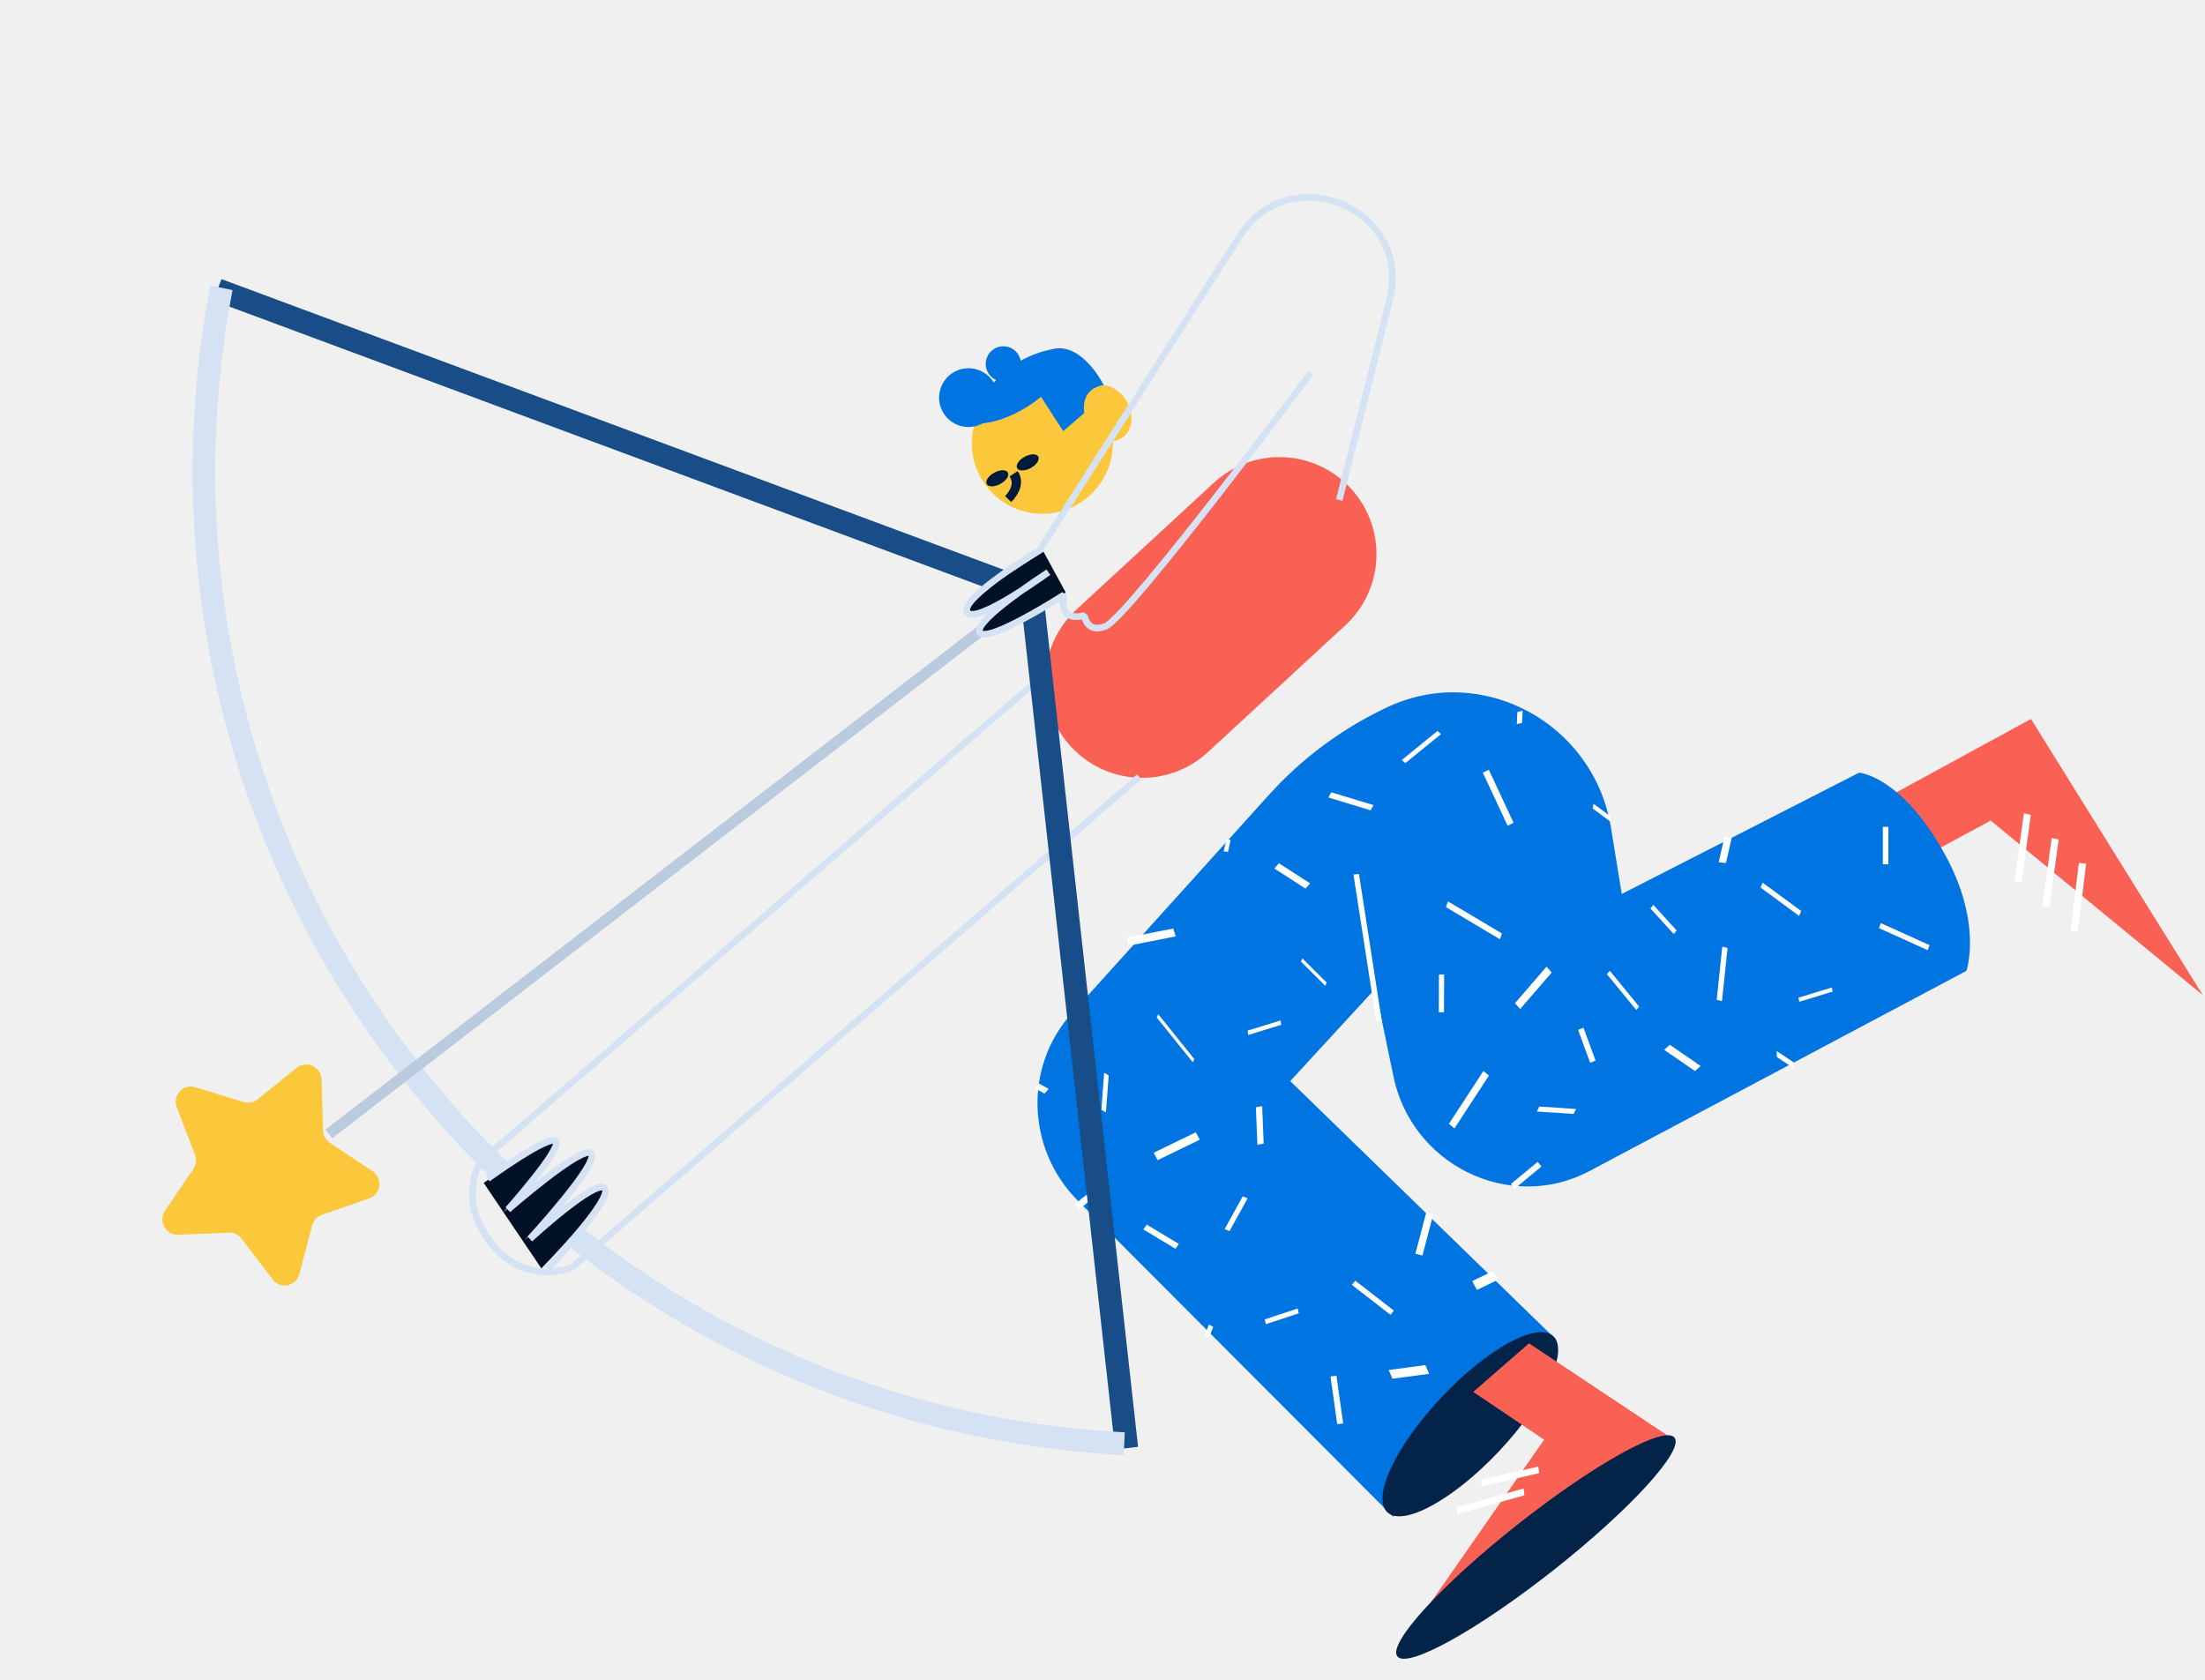
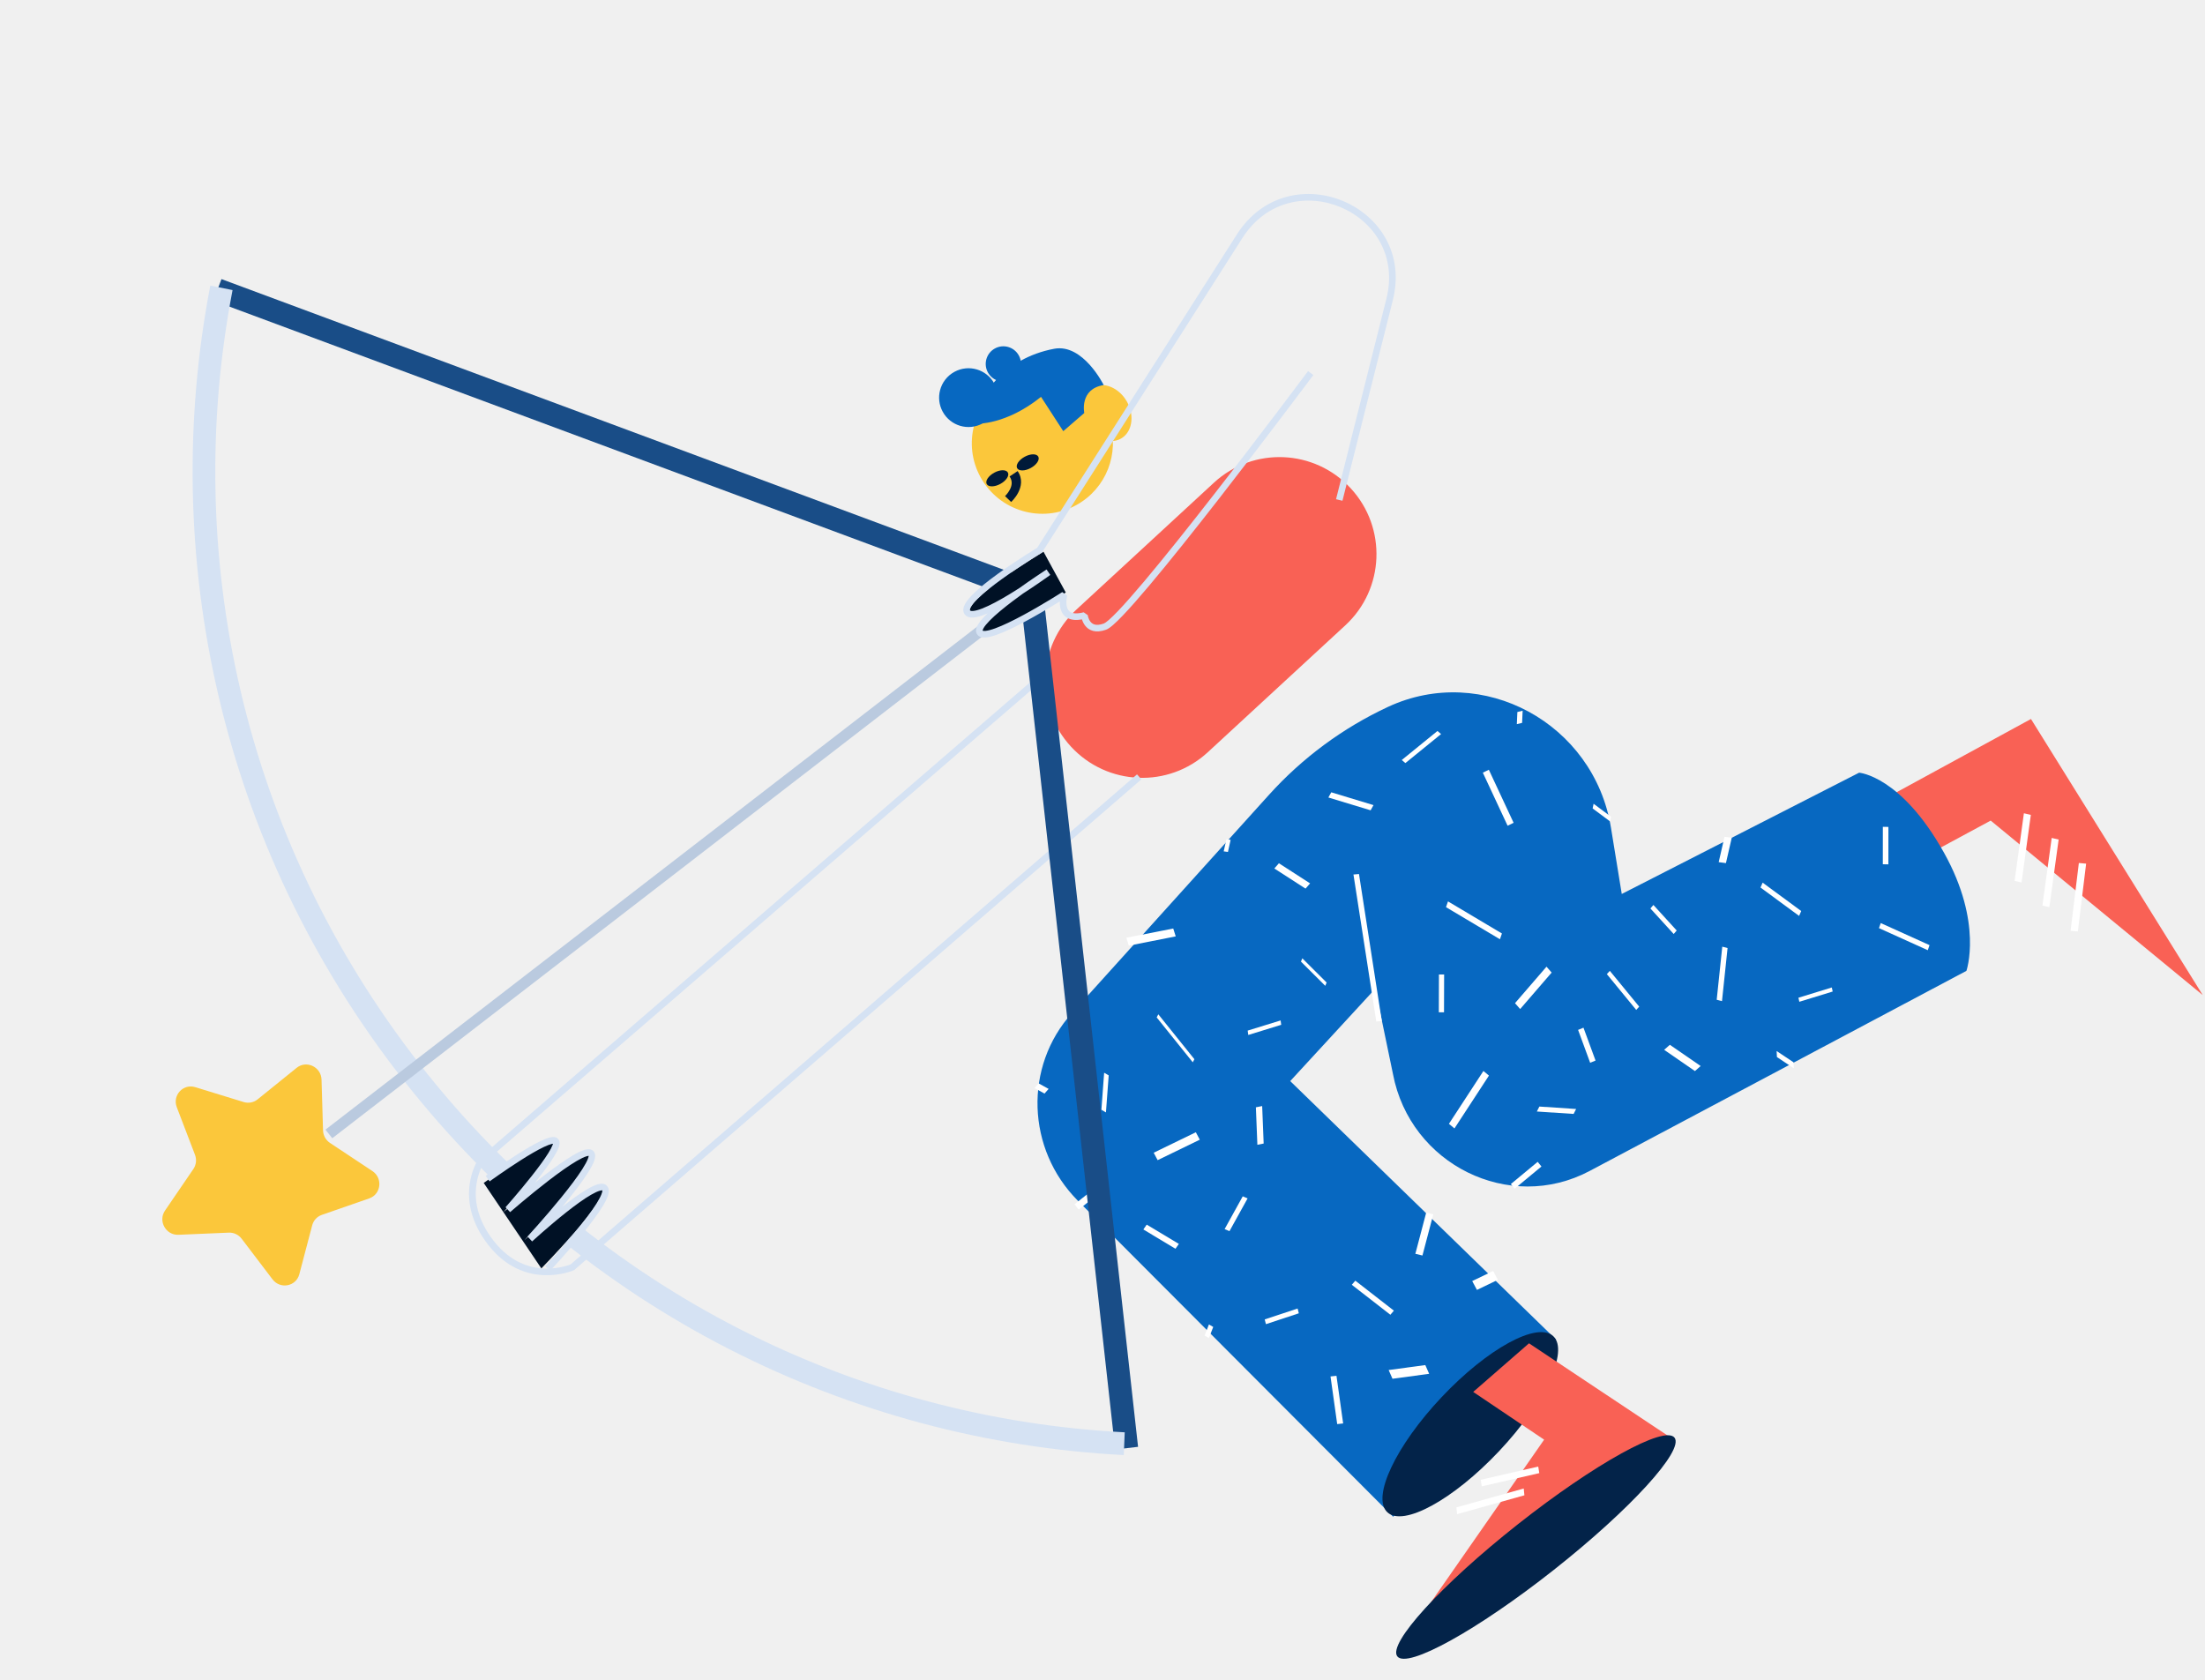
<svg xmlns="http://www.w3.org/2000/svg" width="709" height="540" viewBox="0 0 709 540" fill="none">
  <path d="M604.97 257.418L653.042 231.212L708.277 320.004L640.092 263.888L604.137 283.289" fill="#F96155" />
  <path fill-rule="evenodd" clip-rule="evenodd" d="M650.012 283.798L652.996 262.06L650.767 261.535L647.783 283.274L650.012 283.798Z" fill="white" />
  <path fill-rule="evenodd" clip-rule="evenodd" d="M658.955 291.73L661.939 269.991L659.709 269.467L656.725 291.206L658.955 291.73Z" fill="white" />
  <path fill-rule="evenodd" clip-rule="evenodd" d="M668.118 299.536L670.778 277.738L668.439 277.524L665.779 299.323L668.118 299.536Z" fill="white" />
-   <path d="M521.463 287.484L517.994 266.183C512.515 232.565 476.676 213.153 446.269 227.337C431.755 234.107 418.75 243.722 408.004 255.634L344.667 325.806C329.192 342.949 330.041 369.551 346.594 386.145L447.956 487.762L500.345 430.782L414.86 347.659L442.205 317.955L447.897 345.383C453.437 374.517 485.372 390.252 511.156 376.552L632.285 312.21C632.285 312.21 637.669 296.796 625.104 274.263C611.272 249.449 597.781 248.483 597.781 248.483L521.463 287.484Z" fill="#0074E0" />
+   <path d="M521.463 287.484L517.994 266.183C512.515 232.565 476.676 213.153 446.269 227.337C431.755 234.107 418.75 243.722 408.004 255.634L344.667 325.806C329.192 342.949 330.041 369.551 346.594 386.145L447.956 487.762L500.345 430.782L414.86 347.659L442.205 317.955L447.897 345.383C453.437 374.517 485.372 390.252 511.156 376.552L632.285 312.21C632.285 312.21 637.669 296.796 625.104 274.263C611.272 249.449 597.781 248.483 597.781 248.483L521.463 287.484Z" fill="#0768C1" />
  <path fill-rule="evenodd" clip-rule="evenodd" d="M444.31 328.349L436.972 281.069L435.194 281.227L442.533 328.506L444.31 328.349Z" fill="white" />
  <path d="M446.077 486.302C440.982 481.498 448.799 464.933 463.537 449.302C478.275 433.671 494.353 424.893 499.448 429.697C504.543 434.501 496.725 451.067 481.987 466.698C467.249 482.329 451.172 491.106 446.077 486.302Z" fill="#032349" />
  <path d="M491.639 431.984L537.266 462.349L454.556 523.239L496.501 462.971L473.696 447.619" fill="#F96155" />
  <path d="M449.304 532.672C446.109 528.625 463.467 509.594 488.076 490.166C512.684 470.737 535.223 458.268 538.419 462.315C541.614 466.362 524.255 485.393 499.647 504.822C475.038 524.25 452.499 536.719 449.304 532.672Z" fill="#032349" />
  <path fill-rule="evenodd" clip-rule="evenodd" d="M476.448 477.982L494.947 473.729L494.603 471.623L476.104 475.877L476.448 477.982Z" fill="white" />
  <path fill-rule="evenodd" clip-rule="evenodd" d="M468.516 486.928L490.158 480.858L489.943 478.676L468.3 484.746L468.516 486.928Z" fill="white" />
  <path fill-rule="evenodd" clip-rule="evenodd" d="M620.426 303.94L604.736 296.841L604.172 298.47L619.862 305.569L620.426 303.94Z" fill="white" />
  <path fill-rule="evenodd" clip-rule="evenodd" d="M607.195 277.959L607.204 265.922L605.414 265.891L605.405 277.929L607.195 277.959Z" fill="white" />
  <path fill-rule="evenodd" clip-rule="evenodd" d="M579.171 292.971L566.762 283.844L566.075 285.41L578.483 294.538L579.171 292.971Z" fill="white" />
  <path fill-rule="evenodd" clip-rule="evenodd" d="M578.557 322.154L589.286 318.858L588.999 317.556L578.27 320.853L578.557 322.154Z" fill="white" />
  <path fill-rule="evenodd" clip-rule="evenodd" d="M553.691 321.948L555.484 304.874L553.784 304.432L551.991 321.507L553.691 321.948Z" fill="white" />
  <path fill-rule="evenodd" clip-rule="evenodd" d="M554.96 277.56L556.831 269.403L554.503 269.094L552.632 277.251L554.96 277.56Z" fill="white" />
  <path fill-rule="evenodd" clip-rule="evenodd" d="M530.673 292.145L538.162 300.355L539.13 299.233L531.641 291.024L530.673 292.145Z" fill="white" />
  <path fill-rule="evenodd" clip-rule="evenodd" d="M527.072 323.717L517.628 312.209L516.67 313.262L526.115 324.77L527.072 323.717Z" fill="white" />
  <path fill-rule="evenodd" clip-rule="evenodd" d="M535.094 337.604L544.993 344.431L546.833 342.814L536.934 335.987L535.094 337.604Z" fill="white" />
  <path fill-rule="evenodd" clip-rule="evenodd" d="M467.671 362.881L478.761 345.887L476.981 344.409L465.892 361.403L467.671 362.881Z" fill="white" />
  <path fill-rule="evenodd" clip-rule="evenodd" d="M494.162 357.442L505.982 358.223L506.79 356.631L494.971 355.849L494.162 357.442Z" fill="white" />
  <path fill-rule="evenodd" clip-rule="evenodd" d="M571.359 339.932L576.787 343.535L576.687 341.599L571.258 337.996L571.359 339.932Z" fill="white" />
  <path fill-rule="evenodd" clip-rule="evenodd" d="M507.424 331.197L511.303 341.767L513.033 341.055L509.155 330.485L507.424 331.197Z" fill="white" />
  <path fill-rule="evenodd" clip-rule="evenodd" d="M488.793 324.493L498.921 312.761L497.268 310.869L487.14 322.601L488.793 324.493Z" fill="white" />
  <path fill-rule="evenodd" clip-rule="evenodd" d="M394.835 273.969L395.7 270.078L394.338 269.89L393.473 273.782L394.835 273.969Z" fill="white" />
  <path fill-rule="evenodd" clip-rule="evenodd" d="M462.681 313.375L462.644 325.538L464.311 325.531L464.348 313.368L462.681 313.375Z" fill="white" />
  <path fill-rule="evenodd" clip-rule="evenodd" d="M464.951 291.728L482.296 302.051L482.934 300.193L465.589 289.87L464.951 291.728Z" fill="white" />
  <path fill-rule="evenodd" clip-rule="evenodd" d="M512.102 259.979L517.7 264.149L518.006 262.644L512.408 258.474L512.102 259.979Z" fill="white" />
  <path fill-rule="evenodd" clip-rule="evenodd" d="M486.686 264.593L478.726 247.535L476.794 248.478L484.754 265.536L486.686 264.593Z" fill="white" />
  <path fill-rule="evenodd" clip-rule="evenodd" d="M489.42 232.457L489.592 228.552L487.895 228.973L487.724 232.878L489.42 232.457Z" fill="white" />
  <path fill-rule="evenodd" clip-rule="evenodd" d="M441.639 258.909L428.057 254.79L427.129 256.461L440.711 260.58L441.639 258.909Z" fill="white" />
  <path fill-rule="evenodd" clip-rule="evenodd" d="M409.753 279.29L419.782 285.761L421.249 284.079L411.22 277.608L409.753 279.29Z" fill="white" />
  <path fill-rule="evenodd" clip-rule="evenodd" d="M418.311 309.235L426.123 317.022L426.564 315.968L418.752 308.182L418.311 309.235Z" fill="white" />
  <path fill-rule="evenodd" clip-rule="evenodd" d="M332.654 349.903L335.858 351.673L337.173 350.169L333.969 348.399L332.654 349.903Z" fill="white" />
  <path fill-rule="evenodd" clip-rule="evenodd" d="M346.844 388.985L355.581 382.053L354.24 380.349L345.503 387.28L346.844 388.985Z" fill="white" />
  <path fill-rule="evenodd" clip-rule="evenodd" d="M367.638 395.374L377.967 401.574L379.049 400.017L368.72 393.816L367.638 395.374Z" fill="white" />
  <path fill-rule="evenodd" clip-rule="evenodd" d="M399.593 384.723L393.765 395.262L395.327 395.917L401.155 385.378L399.593 384.723Z" fill="white" />
  <path fill-rule="evenodd" clip-rule="evenodd" d="M388.724 425.92L387.333 429.488L388.713 430.292L390.103 426.725L388.724 425.92Z" fill="white" />
  <path fill-rule="evenodd" clip-rule="evenodd" d="M372.231 373.087L385.782 366.505L384.512 364.114L370.961 370.696L372.231 373.087Z" fill="white" />
  <path fill-rule="evenodd" clip-rule="evenodd" d="M474.897 414.811L481.632 411.568L480.114 408.725L473.378 411.968L474.897 414.811Z" fill="white" />
  <path fill-rule="evenodd" clip-rule="evenodd" d="M355.031 344.971L354.145 356.88L355.608 357.734L356.493 345.825L355.031 344.971Z" fill="white" />
  <path fill-rule="evenodd" clip-rule="evenodd" d="M371.923 327.181L383.526 341.615L384.047 340.62L372.444 326.186L371.923 327.181Z" fill="white" />
  <path fill-rule="evenodd" clip-rule="evenodd" d="M411.772 328.156L401.18 331.422L401.373 332.827L411.965 329.561L411.772 328.156Z" fill="white" />
  <path fill-rule="evenodd" clip-rule="evenodd" d="M377.243 298.591L362.16 301.567L362.963 304.102L378.046 301.126L377.243 298.591Z" fill="white" />
  <path fill-rule="evenodd" clip-rule="evenodd" d="M494.431 373.622L485.801 380.768L487.01 382.272L495.64 375.126L494.431 373.622Z" fill="white" />
  <path fill-rule="evenodd" clip-rule="evenodd" d="M406.321 367.742L405.84 355.688L403.82 356.09L404.3 368.143L406.321 367.742Z" fill="white" />
  <path fill-rule="evenodd" clip-rule="evenodd" d="M457.376 403.747L460.863 390.502L458.584 389.953L455.097 403.198L457.376 403.747Z" fill="white" />
  <path fill-rule="evenodd" clip-rule="evenodd" d="M448.192 421.479L435.792 411.843L434.661 413.164L447.061 422.799L448.192 421.479Z" fill="white" />
  <path fill-rule="evenodd" clip-rule="evenodd" d="M407.046 425.828L417.627 422.329L417.239 420.799L406.658 424.298L407.046 425.828Z" fill="white" />
  <path fill-rule="evenodd" clip-rule="evenodd" d="M431.88 457.754L429.73 442.433L427.814 442.64L429.965 457.962L431.88 457.754Z" fill="white" />
  <path fill-rule="evenodd" clip-rule="evenodd" d="M447.743 443.387L459.531 441.79L458.295 438.981L446.508 440.578L447.743 443.387Z" fill="white" />
  <path d="M344.348 240.085C356.018 252.75 375.722 253.563 388.358 241.902L432.581 201.095C445.217 189.434 446 169.714 434.331 157.05C422.661 144.386 402.956 143.573 390.32 155.233L346.098 196.041C333.462 207.701 332.679 227.421 344.348 240.085Z" fill="#F96155" />
  <path fill-rule="evenodd" clip-rule="evenodd" d="M332.57 218.246L153.884 372.642L153.802 372.764L154.698 373.345C153.802 372.764 153.802 372.764 153.801 372.765L153.8 372.766L153.798 372.77L153.791 372.781C153.785 372.79 153.777 372.802 153.768 372.816C153.749 372.845 153.723 372.886 153.691 372.938C153.626 373.042 153.537 373.191 153.429 373.383C153.214 373.766 152.926 374.322 152.619 375.032C152.006 376.45 151.315 378.49 150.993 380.999C150.345 386.046 151.199 392.913 156.992 400.346C162.821 407.825 169.68 409.906 175.104 410.074C177.798 410.158 180.122 409.771 181.774 409.362C182.602 409.158 183.264 408.947 183.724 408.785C183.955 408.705 184.135 408.636 184.26 408.586C184.323 408.561 184.372 408.541 184.407 408.527C184.424 408.519 184.438 408.513 184.448 408.509L184.461 408.504L184.466 408.501C184.467 408.501 184.468 408.501 184.046 407.525L184.468 408.501L184.622 408.433L367.006 250.62L365.599 249.023L183.48 406.607C183.381 406.647 183.232 406.703 183.038 406.771C182.636 406.912 182.041 407.102 181.29 407.288C179.786 407.66 177.667 408.013 175.217 407.937C170.352 407.785 164.116 405.946 158.718 399.019C153.284 392.047 152.56 385.745 153.141 381.225C153.433 378.95 154.058 377.107 154.607 375.837C154.881 375.203 155.136 374.714 155.318 374.389C155.405 374.234 155.476 374.116 155.524 374.038L333.975 219.844L332.57 218.246Z" fill="#D5E2F3" />
  <path d="M119.735 376.585L106.117 367.555C104.759 366.654 103.918 365.146 103.872 363.517L103.385 347.191C103.262 343.092 98.531 340.847 95.38 343.399L82.825 353.542C81.575 354.55 79.899 354.872 78.348 354.398L62.795 349.614C58.889 348.41 55.373 352.229 56.846 356.068L62.701 371.369C63.285 372.893 63.089 374.604 62.178 375.936L53.055 389.301C50.766 392.66 53.321 397.26 57.383 397.085L73.556 396.395C75.17 396.328 76.727 397.063 77.709 398.365L87.622 411.41C90.112 414.685 95.208 413.714 96.246 409.766L100.384 394.039C100.799 392.472 101.952 391.22 103.47 390.688L118.72 385.387C122.559 384.05 123.149 378.85 119.735 376.585Z" fill="#FBC73B" />
  <path fill-rule="evenodd" clip-rule="evenodd" d="M71.214 89.756L68.59 96.678L328.255 193.181L358.567 466.126L365.934 465.271L335.122 187.835L71.214 89.756Z" fill="#194D87" />
  <path d="M315.261 153.419C321.273 164.411 335.054 168.452 346.046 162.44C355.764 157.129 360.048 145.736 356.758 135.575C356.325 134.245 355.767 132.93 355.067 131.656C349.055 120.665 335.274 116.623 324.283 122.635C318.562 125.764 314.728 130.992 313.207 136.835C311.805 142.234 312.379 148.148 315.261 153.419Z" fill="#FBC73B" />
-   <path d="M303.126 132.408C305.631 136.99 311.372 138.67 315.953 136.164C320.005 133.951 321.79 129.204 320.414 124.969C320.234 124.416 320.001 123.867 319.709 123.337C317.204 118.755 311.463 117.075 306.882 119.581C304.499 120.886 302.898 123.061 302.267 125.5C301.683 127.744 301.921 130.212 303.126 132.408Z" fill="#0074E0" />
-   <path d="M317.646 119.759C319.151 122.507 322.594 123.517 325.343 122.013C327.774 120.685 328.841 117.841 328.019 115.297C327.908 114.962 327.768 114.637 327.597 114.316C326.093 111.568 322.649 110.558 319.9 112.062C318.469 112.847 317.51 114.151 317.136 115.611C316.782 116.964 316.927 118.441 317.646 119.759Z" fill="#0074E0" />
+   <path d="M303.126 132.408C305.631 136.99 311.372 138.67 315.953 136.164C320.005 133.951 321.79 129.204 320.414 124.969C320.234 124.416 320.001 123.867 319.709 123.337C317.204 118.755 311.463 117.075 306.882 119.581C304.499 120.886 302.898 123.061 302.267 125.5C301.683 127.744 301.921 130.212 303.126 132.408Z" fill="#0768C1" />
+   <path d="M317.646 119.759C319.151 122.507 322.594 123.517 325.343 122.013C327.774 120.685 328.841 117.841 328.019 115.297C327.908 114.962 327.768 114.637 327.597 114.316C326.093 111.568 322.649 110.558 319.9 112.062C318.469 112.847 317.51 114.151 317.136 115.611C316.782 116.964 316.927 118.441 317.646 119.759Z" fill="#0768C1" />
  <path fill-rule="evenodd" clip-rule="evenodd" d="M323.157 159.541C323.157 159.541 323.158 159.54 324.143 160.483C325.129 161.426 325.129 161.425 325.13 161.425L325.133 161.421L325.14 161.416L325.158 161.399C325.172 161.386 325.19 161.369 325.212 161.347C325.256 161.305 325.316 161.246 325.388 161.173C325.531 161.026 325.726 160.818 325.947 160.557C326.386 160.04 326.947 159.293 327.412 158.387C328.356 156.551 328.936 153.975 327.207 151.495L324.621 153.218C325.664 154.714 325.358 156.201 324.723 157.434C324.4 158.063 323.998 158.602 323.672 158.988C323.51 159.178 323.372 159.325 323.278 159.421C323.231 159.469 323.196 159.504 323.175 159.524C323.164 159.534 323.157 159.541 323.154 159.543C323.153 159.545 323.152 159.545 323.153 159.545L323.154 159.543L323.156 159.542L323.157 159.541Z" fill="#001A39" />
  <path d="M321.661 155.617C319.785 156.642 317.822 156.666 317.278 155.67C316.733 154.674 317.812 153.035 319.688 152.009C321.564 150.983 323.526 150.959 324.071 151.955C324.616 152.952 323.537 154.591 321.661 155.617Z" fill="#001A39" />
  <path d="M331.439 150.497C329.563 151.523 327.601 151.547 327.056 150.551C326.511 149.555 327.591 147.916 329.467 146.89C331.343 145.864 333.305 145.84 333.849 146.836C334.394 147.832 333.315 149.471 331.439 150.497Z" fill="#001A39" />
  <path d="M349.094 136.422C351.619 140.994 356.646 143.083 360.322 141.105C363.574 139.355 364.674 134.998 363.146 130.857C362.945 130.31 362.699 129.773 362.408 129.246C359.886 124.679 354.855 122.584 351.18 124.562C349.266 125.596 348.098 127.524 347.771 129.781C347.467 131.866 347.88 134.231 349.094 136.422Z" fill="#FBC73B" />
-   <path d="M314.065 136.238C314.065 136.238 323.378 136.751 334.735 127.623L341.886 138.656L348.645 132.81C348.645 132.81 347.002 125.083 354.884 123.831C354.884 123.831 348.268 110.412 338.964 112.157C322.7 115.209 313.71 127.833 314.065 136.238Z" fill="#0074E0" />
+   <path d="M314.065 136.238C314.065 136.238 323.378 136.751 334.735 127.623L341.886 138.656L348.645 132.81C348.645 132.81 347.002 125.083 354.884 123.831C354.884 123.831 348.268 110.412 338.964 112.157C322.7 115.209 313.71 127.833 314.065 136.238Z" fill="#0768C1" />
  <path fill-rule="evenodd" clip-rule="evenodd" d="M451.889 245.394L463.369 236.06L462.205 235.073L450.726 244.407L451.889 245.394Z" fill="white" />
  <path fill-rule="evenodd" clip-rule="evenodd" d="M135.018 342.309C77.675 268.886 58.542 177.759 74.777 93.284L67.62 91.831C51 178.306 70.587 271.623 129.301 346.802C188.014 421.981 273.655 463.404 361.338 467.924L361.645 460.606C275.991 456.191 192.361 415.733 135.018 342.309Z" fill="#D5E2F3" />
  <path fill-rule="evenodd" clip-rule="evenodd" d="M106.838 366.034L332.889 191.528L330.696 188.771L104.645 363.277L106.838 366.034Z" fill="#BACADF" />
  <path d="M155.532 380.409C155.532 380.409 176.122 365.702 178.182 367.9C180.242 370.099 161.804 389.868 161.804 389.868C161.804 389.868 187.105 368.389 189.601 371.39C192.099 374.383 168.636 398.806 168.636 398.806C168.636 398.806 190.861 379.027 193.61 382.094C196.359 385.162 174.07 407.894 174.07 407.894" fill="#001125" />
  <path fill-rule="evenodd" clip-rule="evenodd" d="M156.176 378.139C156.175 378.139 156.175 378.139 156.803 379.027C157.43 379.915 157.43 379.915 157.43 379.915L157.485 379.875C157.522 379.848 157.577 379.808 157.65 379.756C157.794 379.652 158.007 379.499 158.278 379.306C158.822 378.918 159.601 378.367 160.543 377.713C162.427 376.404 164.958 374.686 167.552 373.042C170.152 371.393 172.788 369.837 174.888 368.841C175.945 368.34 176.819 368.004 177.46 367.857C177.6 367.825 177.718 367.805 177.816 367.793C177.79 367.893 177.753 368.012 177.703 368.152C177.462 368.813 176.994 369.704 176.333 370.773C175.019 372.896 173.056 375.539 171.005 378.137C168.958 380.729 166.844 383.251 165.24 385.127C164.438 386.064 163.765 386.839 163.292 387.379C163.056 387.649 162.87 387.861 162.743 388.004C162.68 388.076 162.631 388.131 162.598 388.168L162.55 388.223C162.549 388.223 162.549 388.223 163.329 388.972C164.024 389.806 164.024 389.806 164.024 389.806L164.092 389.747C164.138 389.707 164.205 389.648 164.294 389.572C164.471 389.418 164.731 389.193 165.064 388.907C165.729 388.336 166.682 387.523 167.835 386.557C170.141 384.625 173.238 382.084 176.413 379.644C179.595 377.199 182.826 374.877 185.406 373.368C186.704 372.608 187.784 372.086 188.583 371.844C188.902 371.747 189.136 371.707 189.294 371.7C189.274 371.902 189.203 372.199 189.052 372.602C188.725 373.471 188.108 374.61 187.255 375.953C185.557 378.625 183.038 381.921 180.416 385.147C177.799 388.367 175.1 391.491 173.053 393.811C172.03 394.971 171.171 395.929 170.568 396.597C170.267 396.931 170.029 397.192 169.867 397.37C169.787 397.459 169.725 397.527 169.683 397.572L169.62 397.64C169.62 397.64 169.62 397.641 170.39 398.401C171.102 399.219 171.102 399.219 171.103 399.219L171.162 399.165C171.179 399.149 171.2 399.13 171.225 399.107C171.256 399.078 171.294 399.043 171.338 399.003C171.493 398.862 171.722 398.655 172.014 398.392C172.597 397.866 173.435 397.118 174.449 396.23C176.479 394.454 179.211 392.122 182.027 389.895C184.851 387.661 187.728 385.556 190.055 384.216C191.226 383.542 192.201 383.095 192.929 382.903C193.293 382.808 193.535 382.793 193.675 382.809C193.679 382.809 193.683 382.81 193.687 382.81C193.688 382.825 193.688 382.841 193.688 382.86C193.688 383.042 193.641 383.33 193.504 383.74C193.232 384.556 192.683 385.627 191.9 386.893C190.344 389.411 187.99 392.499 185.522 395.517C183.06 398.528 180.507 401.441 178.568 403.603C177.599 404.684 176.785 405.576 176.212 406.197C175.926 406.508 175.701 406.751 175.548 406.916C175.471 406.998 175.412 407.061 175.372 407.104L175.314 407.166L175.313 407.167C175.313 407.167 175.313 407.167 176.076 407.935C176.838 408.704 176.838 408.704 176.838 408.703L176.839 408.702L176.9 408.637C176.941 408.594 177.001 408.53 177.079 408.446C177.234 408.279 177.462 408.033 177.75 407.72C178.327 407.093 179.148 406.195 180.123 405.107C182.073 402.933 184.647 399.996 187.135 396.954C189.616 393.919 192.036 390.751 193.663 388.119C194.472 386.811 195.117 385.583 195.465 384.542C195.638 384.023 195.757 383.493 195.758 382.987C195.758 382.476 195.635 381.891 195.216 381.409C194.808 380.939 194.278 380.738 193.782 380.681C193.302 380.627 192.797 380.699 192.311 380.827C191.335 381.083 190.187 381.63 188.969 382.332C186.534 383.734 183.591 385.89 180.767 388.122C181.188 387.612 181.611 387.097 182.032 386.58C184.666 383.339 187.243 379.971 189.004 377.2C189.881 375.821 190.585 374.543 190.986 373.478C191.186 372.948 191.332 372.415 191.364 371.913C191.395 371.42 191.322 370.806 190.905 370.293C190.48 369.767 189.897 369.592 189.404 369.563C188.918 369.534 188.4 369.633 187.895 369.787C186.878 370.096 185.644 370.708 184.309 371.49C181.622 373.062 178.314 375.443 175.117 377.9C174.067 378.707 173.026 379.524 172.019 380.327C172.226 380.068 172.432 379.809 172.638 379.548C174.701 376.935 176.72 374.222 178.095 372C178.778 370.896 179.333 369.866 179.645 369.005C179.8 368.579 179.919 368.134 179.938 367.706C179.957 367.287 179.884 366.719 179.465 366.256C179.072 365.821 178.563 365.682 178.162 365.647C177.755 365.612 177.322 365.67 176.902 365.766C176.056 365.96 175.034 366.366 173.937 366.886C171.728 367.933 169.014 369.54 166.397 371.199C163.773 372.862 161.218 374.597 159.321 375.915C158.372 376.574 157.587 377.129 157.038 377.52C156.764 377.716 156.549 377.87 156.402 377.976C156.328 378.029 156.272 378.069 156.234 378.097L156.176 378.139ZM170.39 398.401L171.103 399.219L169.62 397.64L170.39 398.401ZM163.329 388.972L164.024 389.806L162.55 388.223L163.329 388.972Z" fill="#D5E2F3" />
  <path d="M335.534 177.429C335.534 177.429 309.434 193.051 311.901 196.981C314.36 200.91 338.032 183.945 338.032 183.945C338.032 183.945 313.314 199.661 315.644 202.963C317.974 206.265 342.69 190.544 342.69 190.544" fill="#001125" />
  <path fill-rule="evenodd" clip-rule="evenodd" d="M399.479 76.55C415.103 52.025 453.003 68.183 445.735 96.266L445.733 96.274L429.593 160.537L431.656 161.038L447.793 96.782C447.794 96.781 447.794 96.78 447.794 96.778C455.663 66.36 414.611 48.856 397.686 75.424C397.686 75.424 397.686 75.424 397.686 75.424L333.496 176.172C333.472 176.187 333.446 176.203 333.418 176.22C333.227 176.336 332.947 176.507 332.593 176.726C331.885 177.163 330.877 177.792 329.676 178.56C327.276 180.094 324.098 182.189 321.001 184.423C317.914 186.65 314.864 189.044 312.746 191.176C311.693 192.235 310.815 193.284 310.29 194.258C309.789 195.189 309.447 196.371 310.094 197.41C310.739 198.447 311.915 198.656 312.948 198.591C314.009 198.525 315.265 198.163 316.586 197.65C316.91 197.524 317.242 197.387 317.582 197.24C317.27 197.536 316.974 197.828 316.694 198.113C315.699 199.129 314.868 200.125 314.368 201.03C313.908 201.864 313.514 203.028 314.201 204.018C314.87 204.983 316.089 205.077 317.052 204.99C318.102 204.894 319.369 204.54 320.726 204.047C323.456 203.054 326.814 201.395 330.049 199.647C333.295 197.893 336.456 196.028 338.804 194.603C339.548 194.151 340.211 193.744 340.769 193.397C340.745 194.117 340.792 194.944 341.007 195.752C341.318 196.923 342.007 198.125 343.395 198.812C344.542 199.379 346.027 199.524 347.899 199.188C348.074 199.757 348.379 200.495 348.903 201.177C349.465 201.908 350.288 202.582 351.454 202.886C352.611 203.188 353.997 203.098 355.641 202.504C355.641 202.504 355.641 202.504 355.641 202.504C356.306 202.265 357.098 201.676 357.927 200.956C358.794 200.202 359.826 199.194 360.991 197.978C363.323 195.543 366.238 192.225 369.516 188.334C376.074 180.55 384.126 170.426 391.943 160.394C399.761 150.36 407.35 140.409 412.984 132.967C415.802 129.246 418.13 126.152 419.755 123.988C420.567 122.906 421.203 122.057 421.637 121.478C421.853 121.188 422.019 120.966 422.131 120.817L422.3 120.59C422.3 120.59 422.3 120.59 421.448 119.962C420.597 119.334 420.596 119.334 420.596 119.335L420.428 119.56C420.317 119.709 420.151 119.93 419.935 120.22C419.502 120.798 418.867 121.646 418.055 122.727C416.432 124.889 414.105 127.981 411.29 131.699C405.659 139.136 398.077 149.079 390.267 159.103C382.455 169.128 374.423 179.227 367.891 186.979C364.624 190.857 361.742 194.136 359.458 196.521C358.314 197.715 357.333 198.671 356.536 199.363C355.701 200.088 355.177 200.424 354.929 200.514C353.578 201.001 352.643 201.004 352.006 200.837C351.376 200.673 350.928 200.317 350.595 199.882C350.252 199.436 350.038 198.918 349.912 198.488C349.85 198.277 349.811 198.099 349.789 197.976C349.778 197.915 349.771 197.869 349.767 197.841C349.765 197.827 349.764 197.818 349.764 197.813L349.764 197.814C349.764 197.814 349.764 197.814 349.763 197.814L349.764 197.815L348.706 197.929C349.659 197.826 349.753 197.816 349.763 197.814L348.449 196.904C346.322 197.446 345.074 197.271 344.351 196.914C343.661 196.572 343.269 195.972 343.063 195.197C342.851 194.402 342.863 193.503 342.944 192.763C342.984 192.401 343.038 192.093 343.082 191.879C343.104 191.773 343.123 191.69 343.136 191.636C343.142 191.609 343.147 191.589 343.15 191.578L343.153 191.567L342.128 191.295C341.556 190.406 341.556 190.406 341.556 190.406L341.555 190.407L341.552 190.409L341.488 190.45C341.442 190.479 341.374 190.523 341.284 190.579C341.106 190.693 340.843 190.859 340.507 191.07C339.835 191.491 338.871 192.089 337.707 192.796C335.376 194.211 332.248 196.057 329.045 197.787C325.833 199.522 322.586 201.12 320.008 202.058C318.711 202.53 317.648 202.81 316.873 202.881C316.236 202.938 316.016 202.839 315.961 202.806C315.954 202.742 315.961 202.527 316.23 202.041C316.589 201.389 317.261 200.558 318.212 199.586C320.099 197.658 322.877 195.388 325.776 193.2C326.842 192.395 327.919 191.606 328.967 190.853C330.837 189.651 332.569 188.485 333.989 187.508C335.113 186.735 336.043 186.08 336.693 185.617C337.017 185.385 337.272 185.202 337.446 185.076C337.533 185.013 337.6 184.965 337.645 184.932L337.696 184.895L337.713 184.882L337.714 184.882C337.714 184.881 337.715 184.881 337.089 184.029C336.517 183.14 336.517 183.14 336.517 183.141L336.512 183.144L336.445 183.187C336.398 183.217 336.328 183.262 336.238 183.321C336.057 183.438 335.793 183.61 335.459 183.83C334.789 184.27 333.836 184.903 332.701 185.673C331.281 186.636 329.573 187.816 327.776 189.106C326.716 189.787 325.614 190.478 324.501 191.151C321.42 193.015 318.307 194.712 315.825 195.677C314.574 196.163 313.562 196.432 312.83 196.478C312.07 196.525 311.928 196.326 311.903 196.286L311.903 196.285C311.878 196.245 311.76 195.997 312.162 195.25C312.542 194.546 313.25 193.669 314.252 192.661C316.243 190.657 319.177 188.345 322.24 186.136C325.294 183.934 328.435 181.862 330.816 180.34C332.006 179.579 333.004 178.956 333.704 178.524C334.054 178.308 334.329 178.14 334.517 178.026C334.611 177.969 334.683 177.925 334.731 177.896L334.785 177.863L334.798 177.855L334.802 177.853L334.802 177.853C334.803 177.853 334.803 177.853 334.258 176.947L334.802 177.853L335.155 177.51L399.479 76.55ZM337.089 184.029L336.517 183.141L337.714 184.882L337.089 184.029ZM343.152 191.565L343.153 191.567L343.153 191.566C343.153 191.566 343.153 191.566 343.152 191.565ZM343.152 191.565L341.556 190.406L342.128 191.295" fill="#D5E2F3" />
</svg>
